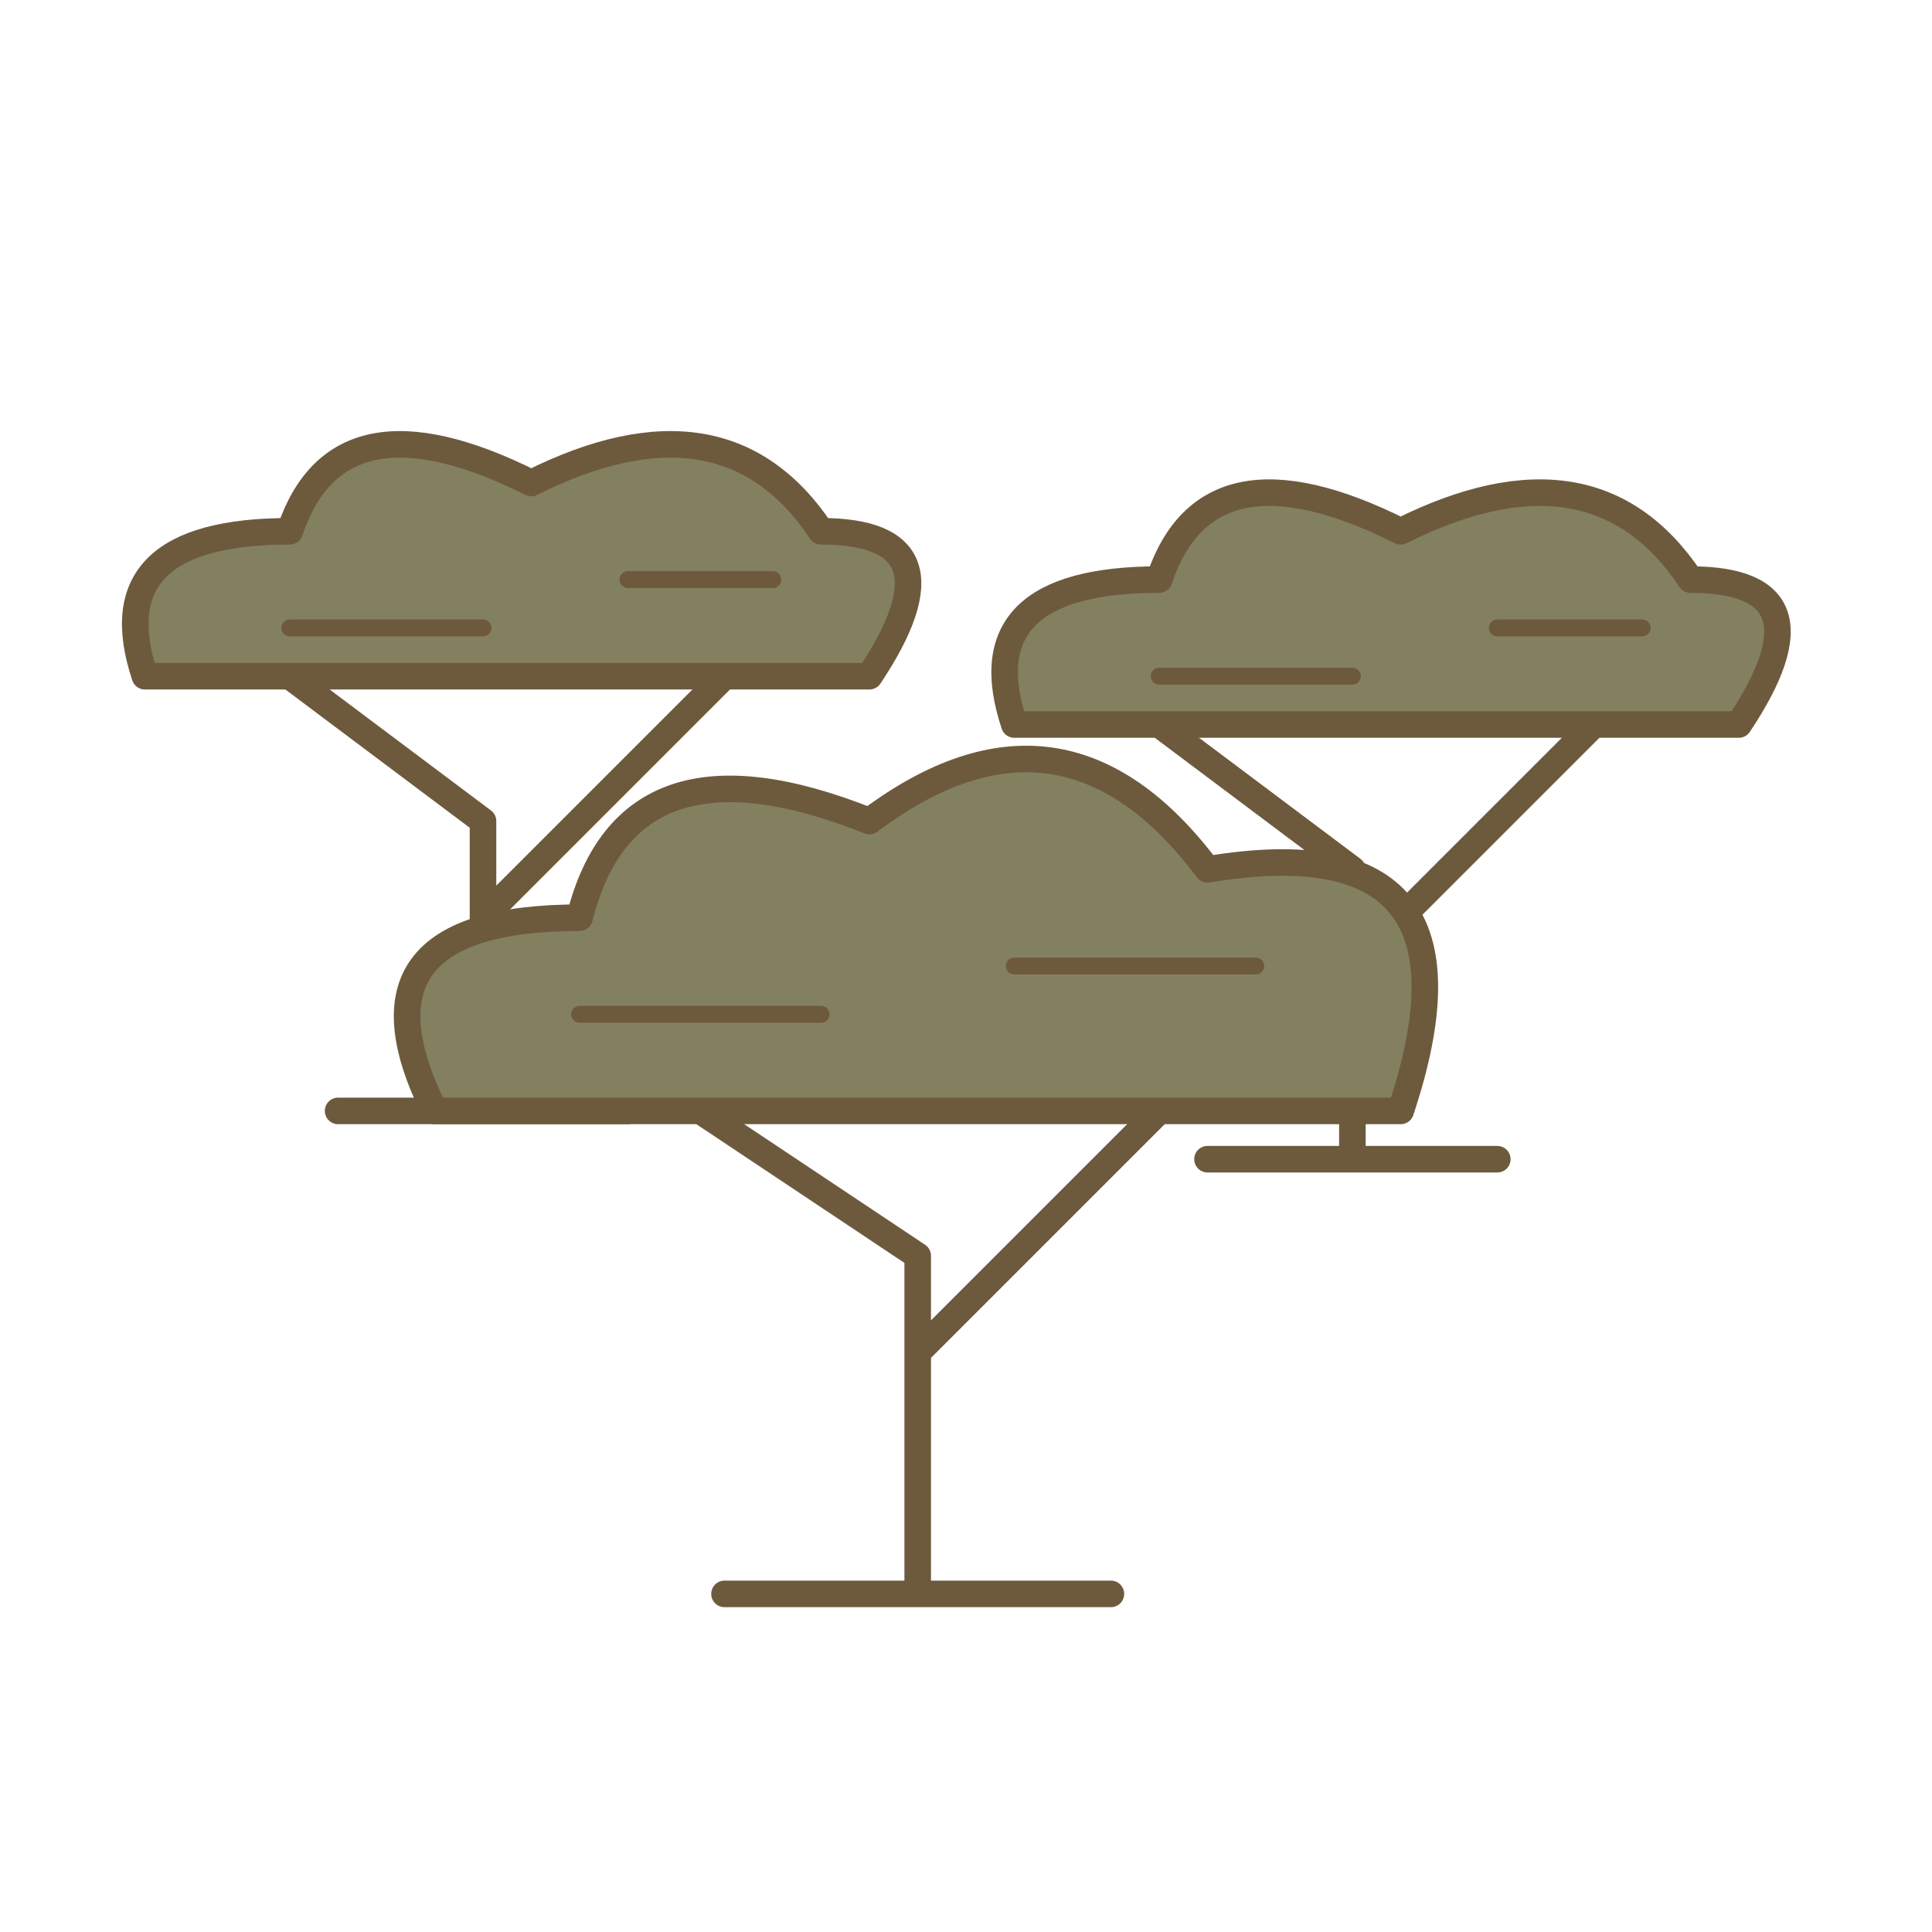
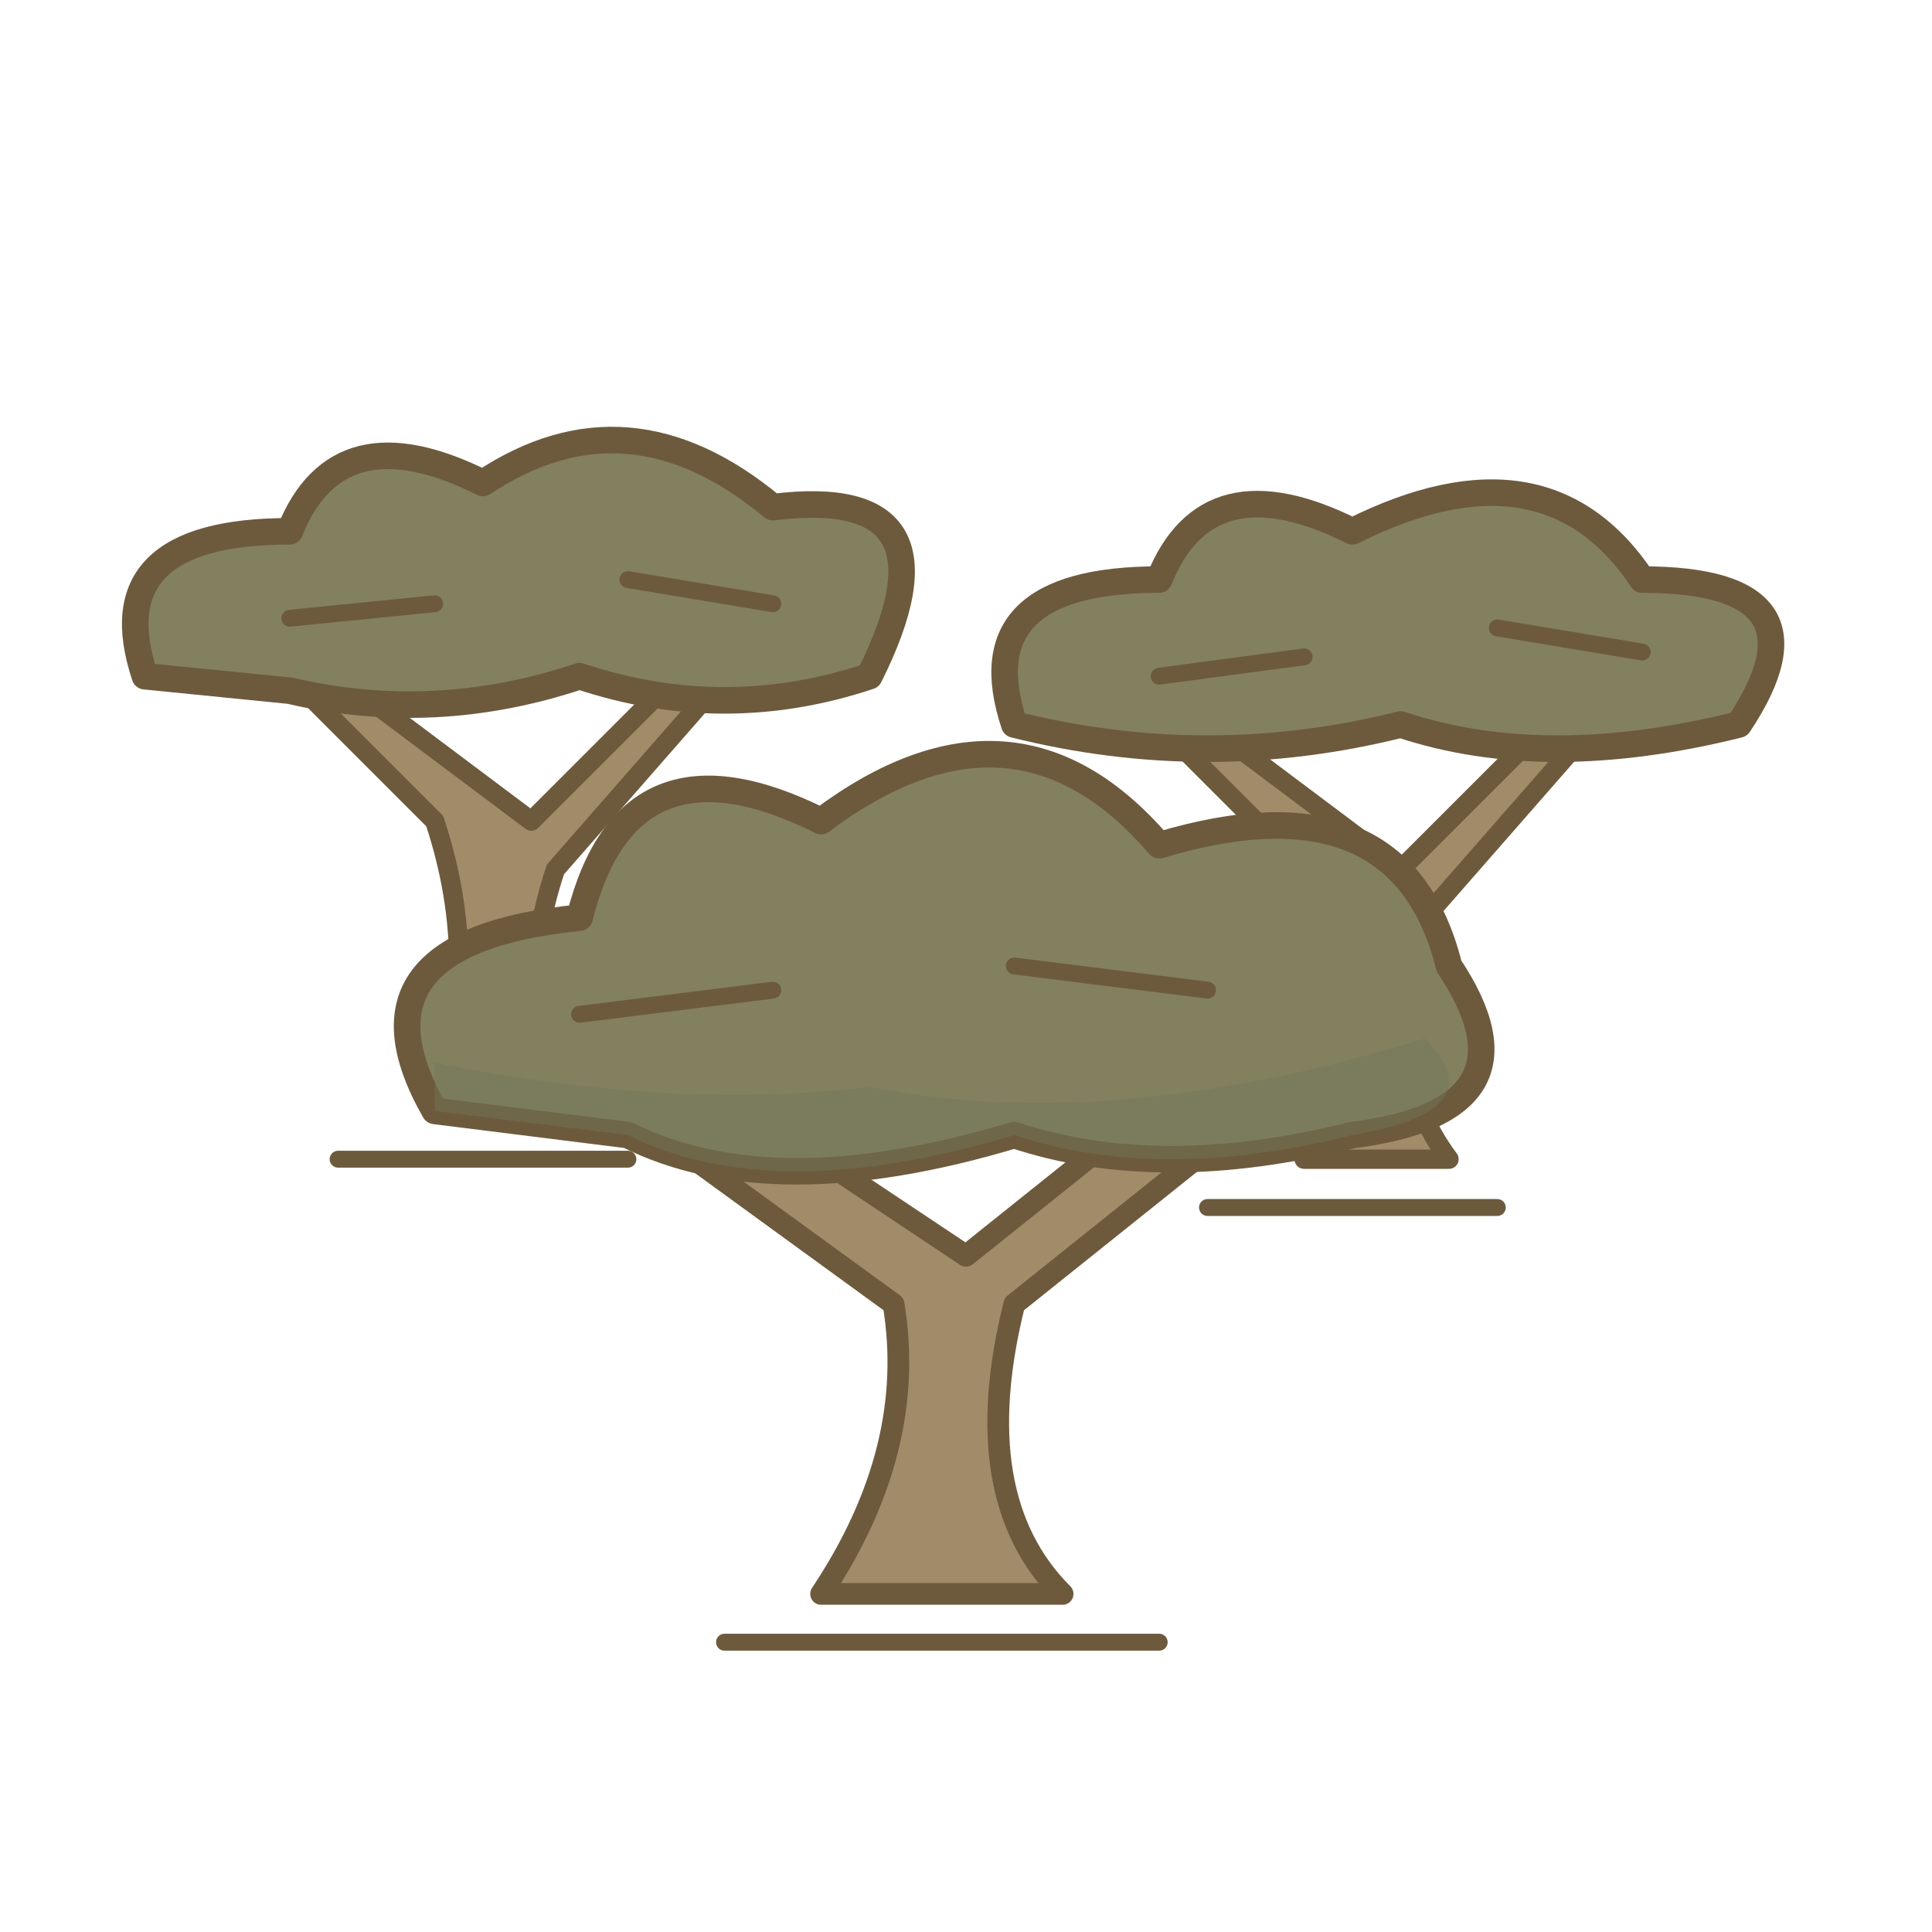
<svg xmlns="http://www.w3.org/2000/svg" viewBox="0 0 40 40">
  <g stroke="#6d5a3d" stroke-width=".55" stroke-linecap="round" stroke-linejoin="round">
-     <path d="M10 23V17L6 14M10 19L15 14M7 23H13M28 24V18L24 15M28 20L33 15M25 24H31" fill="none" />
-     <path d="M3 14Q2 11 6 11Q7 8 11 10Q15 8 17 11Q20 11 18 14ZM21 15Q20 12 24 12Q25 9 29 11Q33 9 35 12Q38 12 36 15Z" fill="#838060" />
-     <path d="M19 33V26L13 22M19 28L25 22M15 33H23" fill="none" />
-     <path d="M9 23Q7 19 12 19Q13 15 18 17Q22 14 25 18Q31 17 29 23Z" fill="#838060" />
-     <path d="M6 13H10M13 12H16M24 14H28M31 13H34M12 21H17M21 20H26" fill="none" stroke-width=".35" />
+     <path d="M9 23Q10 20 9 17L6 14L7 14L11 17L14 14L15 14L11.5 18Q10.5 21 12 23Z" fill="#a18c69" stroke-width=".4" />
+     <path d="M3 14Q2 11 6 11Q7 8.5 10 10Q13 8 16 10.5Q20 10 18 14Q15 15 12 14Q9 15 6 14.3Z" fill="#838060" />
+     <path d="M27 24Q28 21 27 18L24 15L25 15L29 18L32 15L33 15L29.5 19Q28.5 22 30 24Z" fill="#a18c69" stroke-width=".4" />
+     <path d="M21 15Q20 12 24 12Q25 9.5 28 11Q32 9 34 12Q38 12 36 15Q32 16 29 15Q25 16 21 15Z" fill="#838060" />
+     <path d="M17 33Q19 30 18.5 27L13 23L14 22L20 26L25 22L26 23L21 27Q20 31 22 33Z" fill="#a18c69" stroke-width=".45" />
+     <path d="M9 23Q7 19.5 12 19Q13 15 17 17Q21 14 24 17.5Q29 16 30 20Q32 23 28 23.5Q24 24.5 21 23.5Q16 25 13 23.5Z" fill="#838060" />
+     <path d="M9 22Q14 23 18 22.5Q23 23.5 29.5 21.5Q31 23 28 23.5Q24 24.5 21 23.5Q16 25 13 23.5L9 23Z" fill="#727758" stroke="none" opacity=".45" />
+     <path d="M6 12.8L9 12.5M13 12L16 12.5M24 14L27 13.6M31 13L34 13.5M12 21L16 20.5M21 20L25 20.5M7 24H13M25 25H31M15 34H24" fill="none" stroke-width=".35" />
  </g>
</svg>
